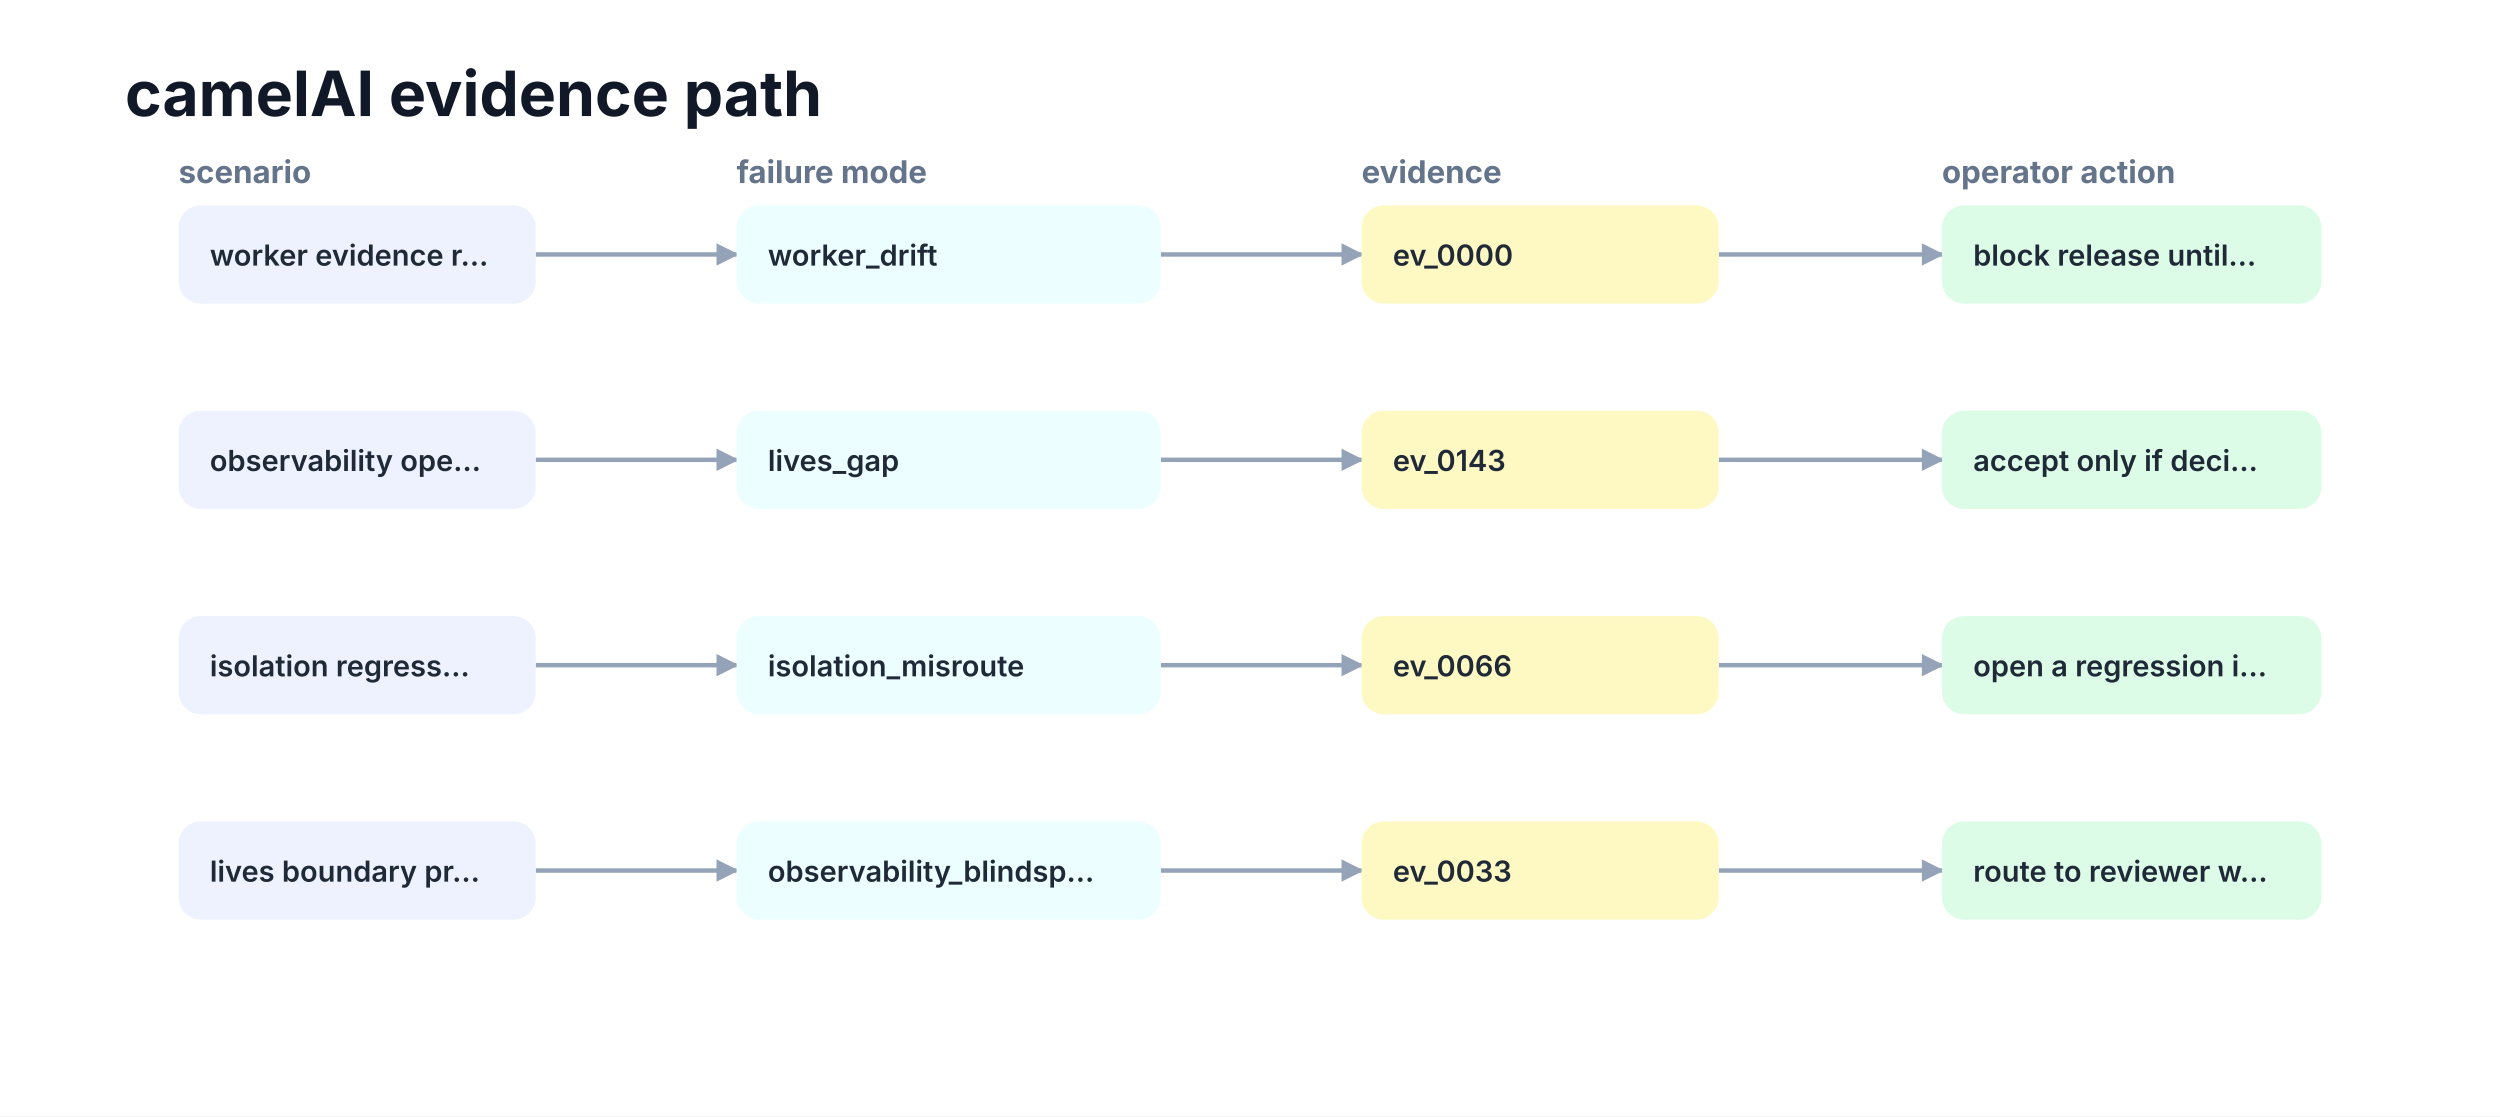
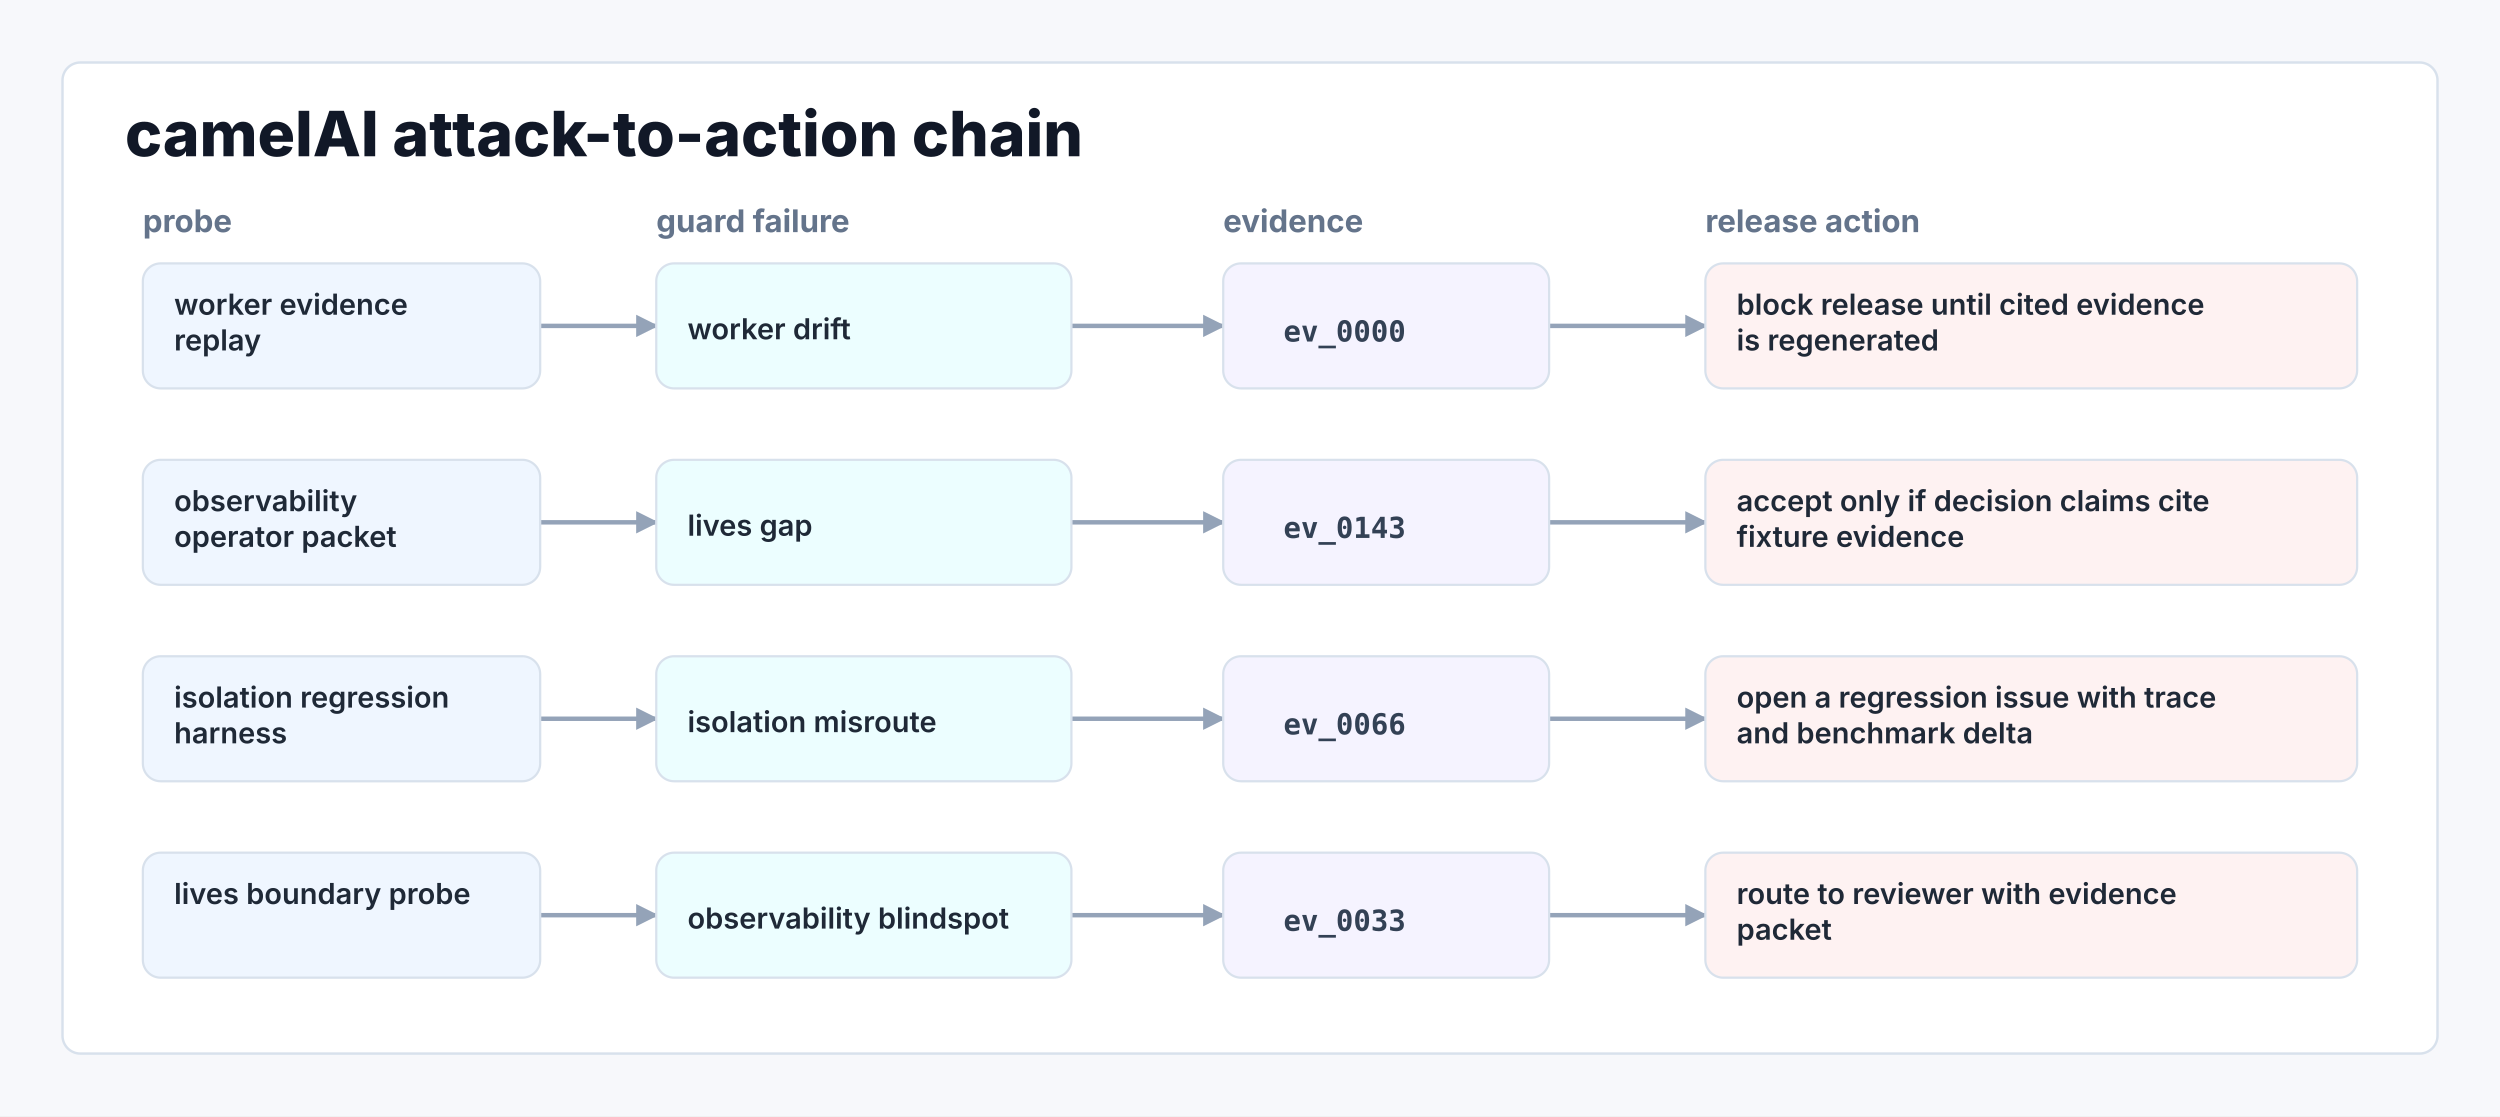
<svg xmlns="http://www.w3.org/2000/svg" width="1120" height="500" viewBox="0 0 1120 500" role="img" aria-label="camelAI evidence map">
  <defs>
    <style>
-       .title { font: 750 28px -apple-system, BlinkMacSystemFont, "Segoe UI", sans-serif; fill:#111827; }
-       .node { font: 600 13px -apple-system, BlinkMacSystemFont, "Segoe UI", sans-serif; fill:#1f2937; }
-       .head { font: 700 14px -apple-system, BlinkMacSystemFont, "Segoe UI", sans-serif; fill:#64748b; }
+       .bg { fill:#f7f8fb; }
+       .panel { fill:#ffffff; stroke:#d8e1ec; stroke-width:1.1; }
+       .title { font:760 28px -apple-system,BlinkMacSystemFont,"Segoe UI",sans-serif; fill:#111827; }
+       .node { font:620 13px -apple-system,BlinkMacSystemFont,"Segoe UI",sans-serif; fill:#1f2937; }
+       .head { font:700 14px -apple-system,BlinkMacSystemFont,"Segoe UI",sans-serif; fill:#64748b; }
+       .mono { font:720 13px ui-monospace,SFMono-Regular,Menlo,monospace; fill:#334155; }
      .edge { stroke:#94a3b8; stroke-width:2; fill:none; marker-end:url(#arrow); }
+       .lane { fill:#eff6ff; stroke:#d8e1ec; }
+       .failure { fill:#ecfeff; stroke:#d8e1ec; }
+       .evidencebox { fill:#f5f3ff; stroke:#d8e1ec; }
+       .actionbox { fill:#fef2f2; stroke:#d8e1ec; }
    </style>
    <marker id="arrow" viewBox="0 0 10 10" refX="9" refY="5" markerWidth="5" markerHeight="5" orient="auto-start-reverse">
      <path d="M 0 0 L 10 5 L 0 10 z" fill="#94a3b8" />
    </marker>
  </defs>
-   <rect width="1120" height="500" fill="#ffffff" />
-   <text x="56" y="52" class="title">camelAI evidence path</text>
-   <text x="80" y="82" class="head">scenario</text>
-   <text x="330" y="82" class="head">failure mode</text>
-   <text x="610" y="82" class="head">evidence</text>
-   <text x="870" y="82" class="head">operator action</text>
-   <path d="M240 114 L330 114" class="edge" />
-   <path d="M520 114 L610 114" class="edge" />
-   <path d="M770 114 L870 114" class="edge" />
-   <path d="M240 206 L330 206" class="edge" />
-   <path d="M520 206 L610 206" class="edge" />
-   <path d="M770 206 L870 206" class="edge" />
-   <path d="M240 298 L330 298" class="edge" />
-   <path d="M520 298 L610 298" class="edge" />
-   <path d="M770 298 L870 298" class="edge" />
-   <path d="M240 390 L330 390" class="edge" />
-   <path d="M520 390 L610 390" class="edge" />
-   <path d="M770 390 L870 390" class="edge" />
-   <rect x="80" y="92" width="160" height="44" rx="10" fill="#eef2ff" />
-   <text x="94" y="119" class="node">worker evidence r...</text>
-   <rect x="330" y="92" width="190" height="44" rx="10" fill="#ecfeff" />
-   <text x="344" y="119" class="node">worker_drift</text>
-   <rect x="610" y="92" width="160" height="44" rx="10" fill="#fef9c3" />
-   <text x="624" y="119" class="node">ev_0000</text>
-   <rect x="870" y="92" width="170" height="44" rx="10" fill="#dcfce7" />
-   <text x="884" y="119" class="node">block release until...</text>
-   <rect x="80" y="184" width="160" height="44" rx="10" fill="#eef2ff" />
-   <text x="94" y="211" class="node">observability ope...</text>
-   <rect x="330" y="184" width="190" height="44" rx="10" fill="#ecfeff" />
-   <text x="344" y="211" class="node">lives_gap</text>
-   <rect x="610" y="184" width="160" height="44" rx="10" fill="#fef9c3" />
-   <text x="624" y="211" class="node">ev_0143</text>
-   <rect x="870" y="184" width="170" height="44" rx="10" fill="#dcfce7" />
-   <text x="884" y="211" class="node">accept only if deci...</text>
-   <rect x="80" y="276" width="160" height="44" rx="10" fill="#eef2ff" />
-   <text x="94" y="303" class="node">isolation regress...</text>
-   <rect x="330" y="276" width="190" height="44" rx="10" fill="#ecfeff" />
-   <text x="344" y="303" class="node">isolation_misroute</text>
-   <rect x="610" y="276" width="160" height="44" rx="10" fill="#fef9c3" />
-   <text x="624" y="303" class="node">ev_0066</text>
-   <rect x="870" y="276" width="170" height="44" rx="10" fill="#dcfce7" />
-   <text x="884" y="303" class="node">open a regression i...</text>
-   <rect x="80" y="368" width="160" height="44" rx="10" fill="#eef2ff" />
-   <text x="94" y="395" class="node">lives boundary pr...</text>
-   <rect x="330" y="368" width="190" height="44" rx="10" fill="#ecfeff" />
-   <text x="344" y="395" class="node">observability_blindsp...</text>
-   <rect x="610" y="368" width="160" height="44" rx="10" fill="#fef9c3" />
-   <text x="624" y="395" class="node">ev_0033</text>
-   <rect x="870" y="368" width="170" height="44" rx="10" fill="#dcfce7" />
-   <text x="884" y="395" class="node">route to reviewer w...</text>
+   <rect class="bg" width="1120" height="500" />
+   <rect class="panel" x="28" y="28" width="1064" height="444" rx="8" />
+   <text x="56" y="70" class="title">camelAI attack-to-action chain</text>
+   <text x="64" y="104" class="head">probe</text>
+   <text x="294" y="104" class="head">guard failure</text>
+   <text x="548" y="104" class="head">evidence</text>
+   <text x="764" y="104" class="head">release action</text>
+   <path d="M242 146 L294 146" class="edge" />
+   <path d="M480 146 L548 146" class="edge" />
+   <path d="M694 146 L764 146" class="edge" />
+   <path d="M242 234 L294 234" class="edge" />
+   <path d="M480 234 L548 234" class="edge" />
+   <path d="M694 234 L764 234" class="edge" />
+   <path d="M242 322 L294 322" class="edge" />
+   <path d="M480 322 L548 322" class="edge" />
+   <path d="M694 322 L764 322" class="edge" />
+   <path d="M242 410 L294 410" class="edge" />
+   <path d="M480 410 L548 410" class="edge" />
+   <path d="M694 410 L764 410" class="edge" />
+   <rect class="lane" x="64" y="118" width="178" height="56" rx="8" />
+   <text class="node" x="78" y="141">
+     <tspan x="78" dy="0">worker evidence</tspan>
+     <tspan x="78" dy="16">replay</tspan>
+   </text>
+   <rect class="failure" x="294" y="118" width="186" height="56" rx="8" />
+   <text x="308" y="152" class="node">worker drift</text>
+   <rect class="evidencebox" x="548" y="118" width="146" height="56" rx="8" />
+   <text x="575" y="153" class="mono">ev_0000</text>
+   <rect class="actionbox" x="764" y="118" width="292" height="56" rx="8" />
+   <text class="node" x="778" y="141">
+     <tspan x="778" dy="0">block release until cited evidence</tspan>
+     <tspan x="778" dy="16">is regenerated</tspan>
+   </text>
+   <rect class="lane" x="64" y="206" width="178" height="56" rx="8" />
+   <text class="node" x="78" y="229">
+     <tspan x="78" dy="0">observability</tspan>
+     <tspan x="78" dy="16">operator packet</tspan>
+   </text>
+   <rect class="failure" x="294" y="206" width="186" height="56" rx="8" />
+   <text x="308" y="240" class="node">lives gap</text>
+   <rect class="evidencebox" x="548" y="206" width="146" height="56" rx="8" />
+   <text x="575" y="241" class="mono">ev_0143</text>
+   <rect class="actionbox" x="764" y="206" width="292" height="56" rx="8" />
+   <text class="node" x="778" y="229">
+     <tspan x="778" dy="0">accept only if decision claims cite</tspan>
+     <tspan x="778" dy="16">fixture evidence</tspan>
+   </text>
+   <rect class="lane" x="64" y="294" width="178" height="56" rx="8" />
+   <text class="node" x="78" y="317">
+     <tspan x="78" dy="0">isolation regression</tspan>
+     <tspan x="78" dy="16">harness</tspan>
+   </text>
+   <rect class="failure" x="294" y="294" width="186" height="56" rx="8" />
+   <text x="308" y="328" class="node">isolation misroute</text>
+   <rect class="evidencebox" x="548" y="294" width="146" height="56" rx="8" />
+   <text x="575" y="329" class="mono">ev_0066</text>
+   <rect class="actionbox" x="764" y="294" width="292" height="56" rx="8" />
+   <text class="node" x="778" y="317">
+     <tspan x="778" dy="0">open a regression issue with trace</tspan>
+     <tspan x="778" dy="16">and benchmark delta</tspan>
+   </text>
+   <rect class="lane" x="64" y="382" width="178" height="56" rx="8" />
+   <text class="node" x="78" y="405">
+     <tspan x="78" dy="0">lives boundary probe</tspan>
+   </text>
+   <rect class="failure" x="294" y="382" width="186" height="56" rx="8" />
+   <text x="308" y="416" class="node">observability blindspot</text>
+   <rect class="evidencebox" x="548" y="382" width="146" height="56" rx="8" />
+   <text x="575" y="417" class="mono">ev_0033</text>
+   <rect class="actionbox" x="764" y="382" width="292" height="56" rx="8" />
+   <text class="node" x="778" y="405">
+     <tspan x="778" dy="0">route to reviewer with evidence</tspan>
+     <tspan x="778" dy="16">packet</tspan>
+   </text>
</svg>
